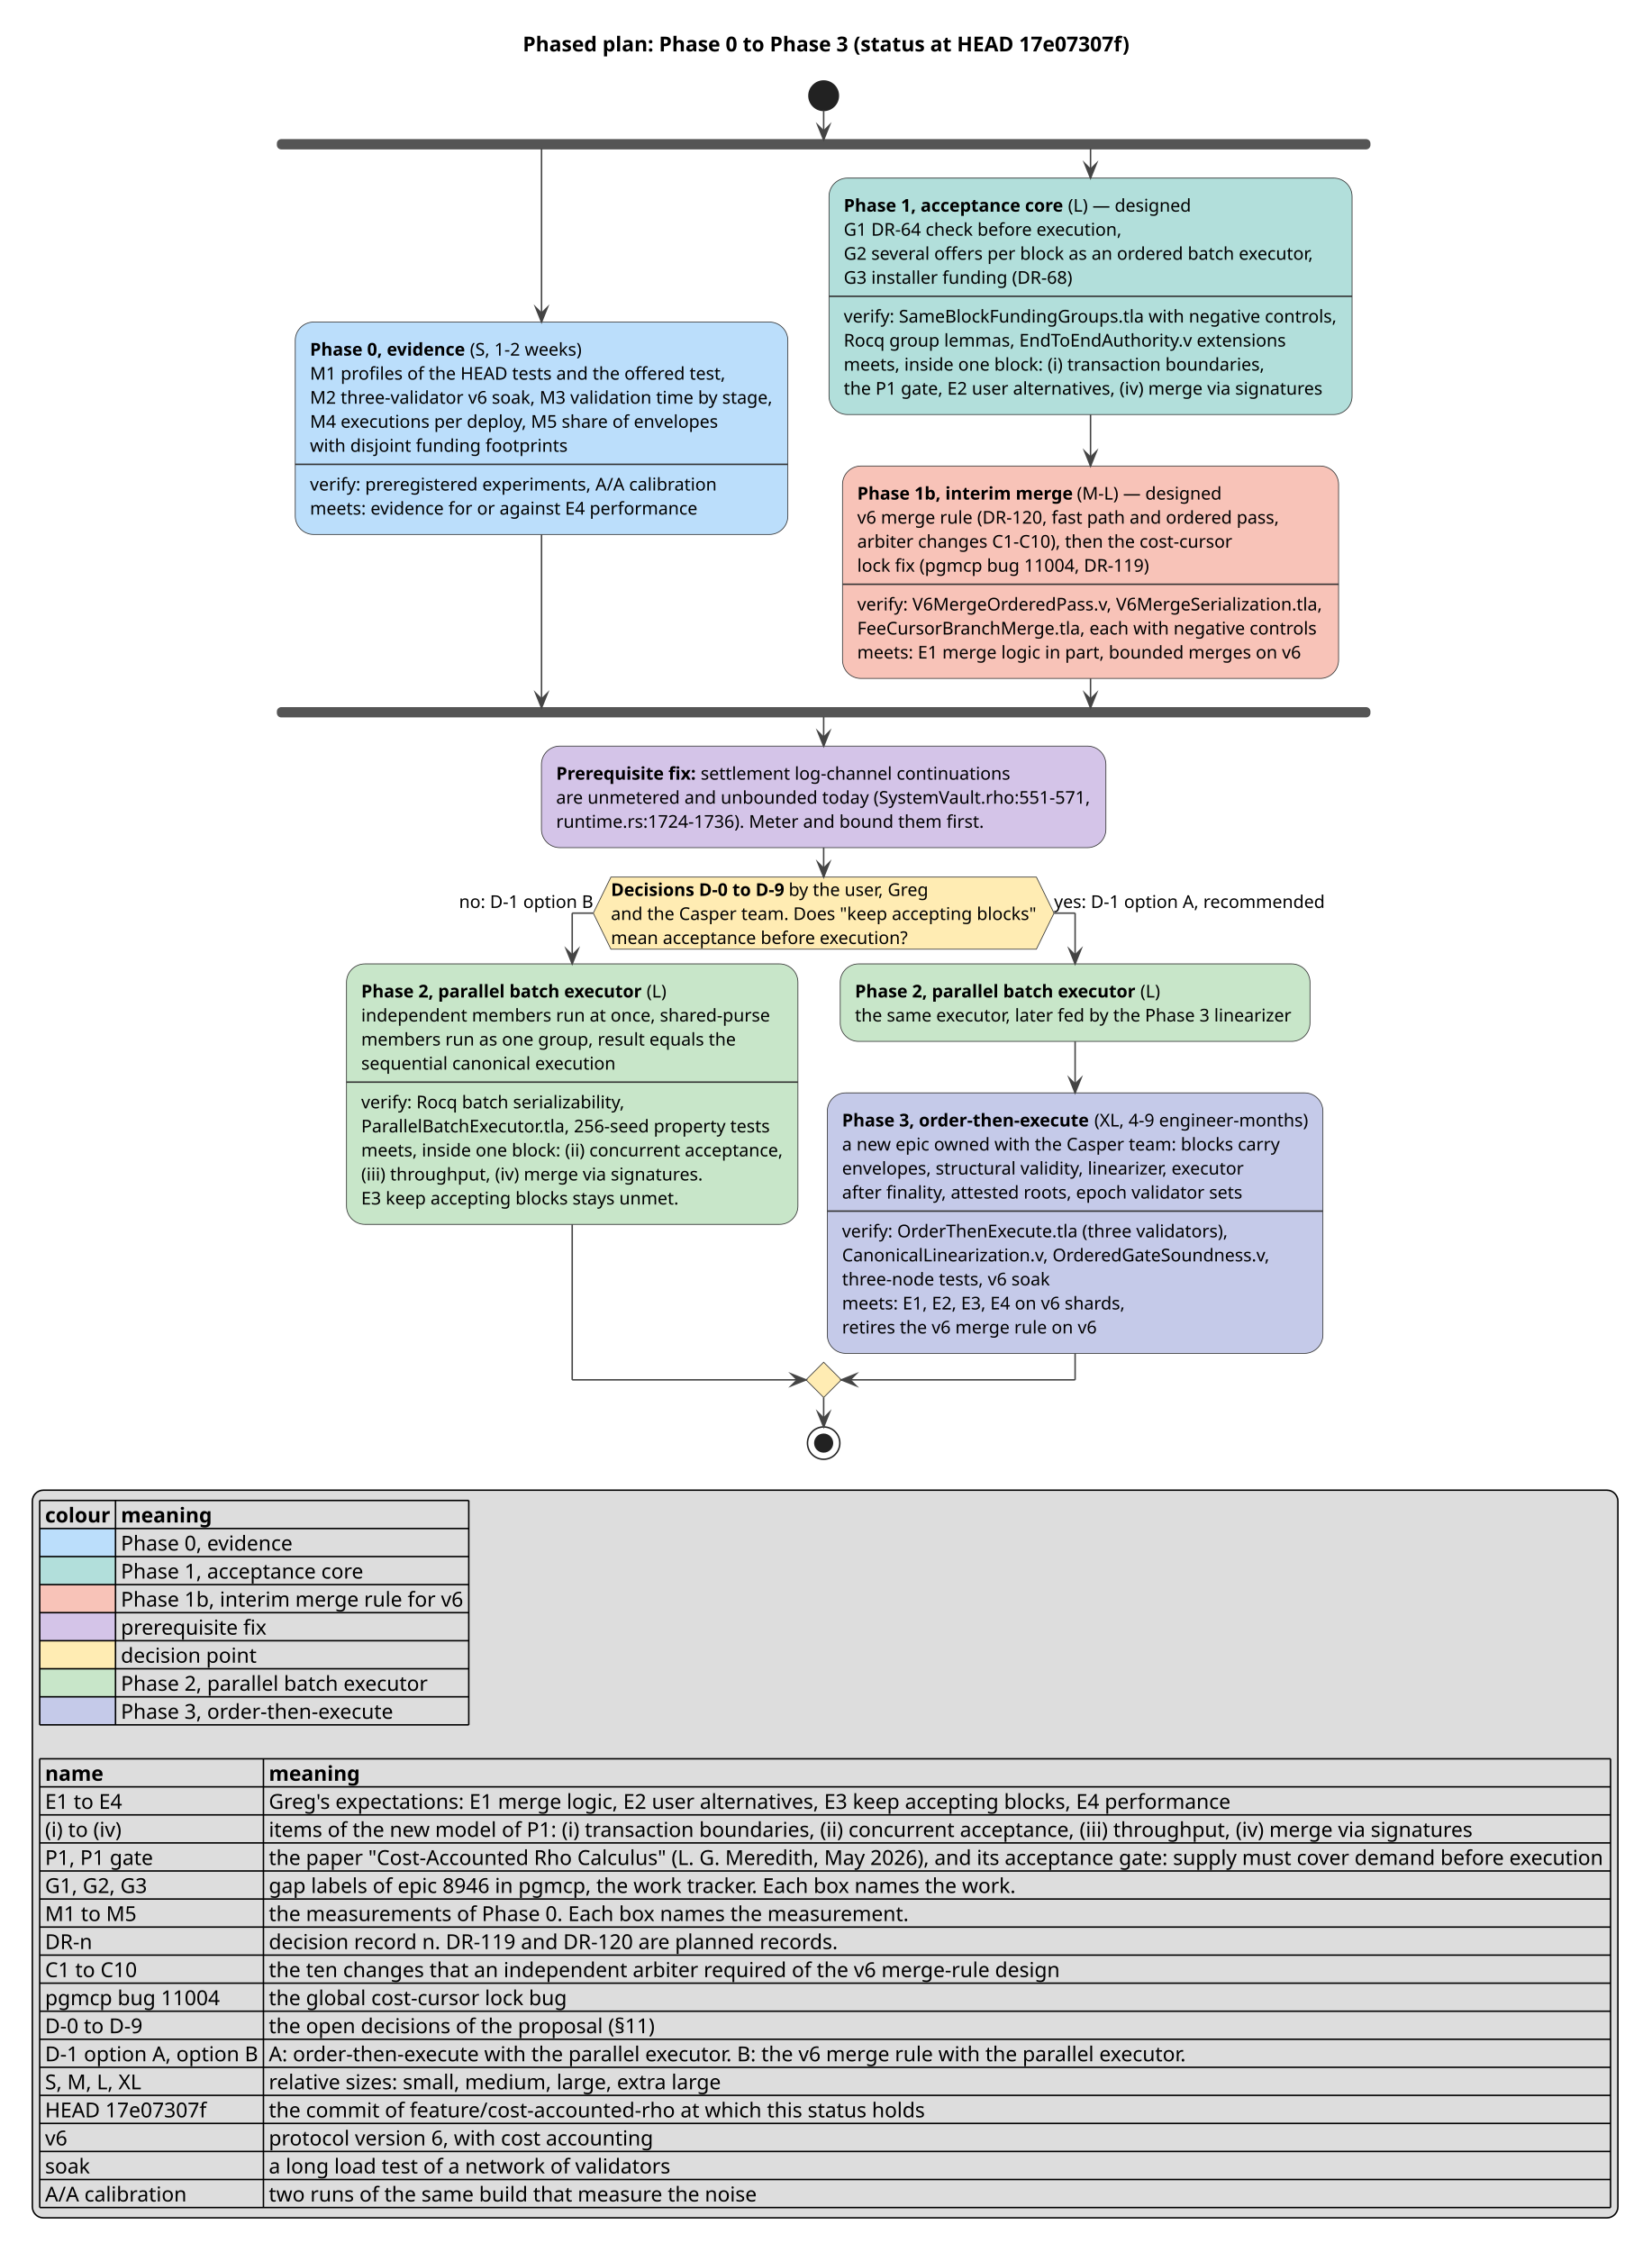
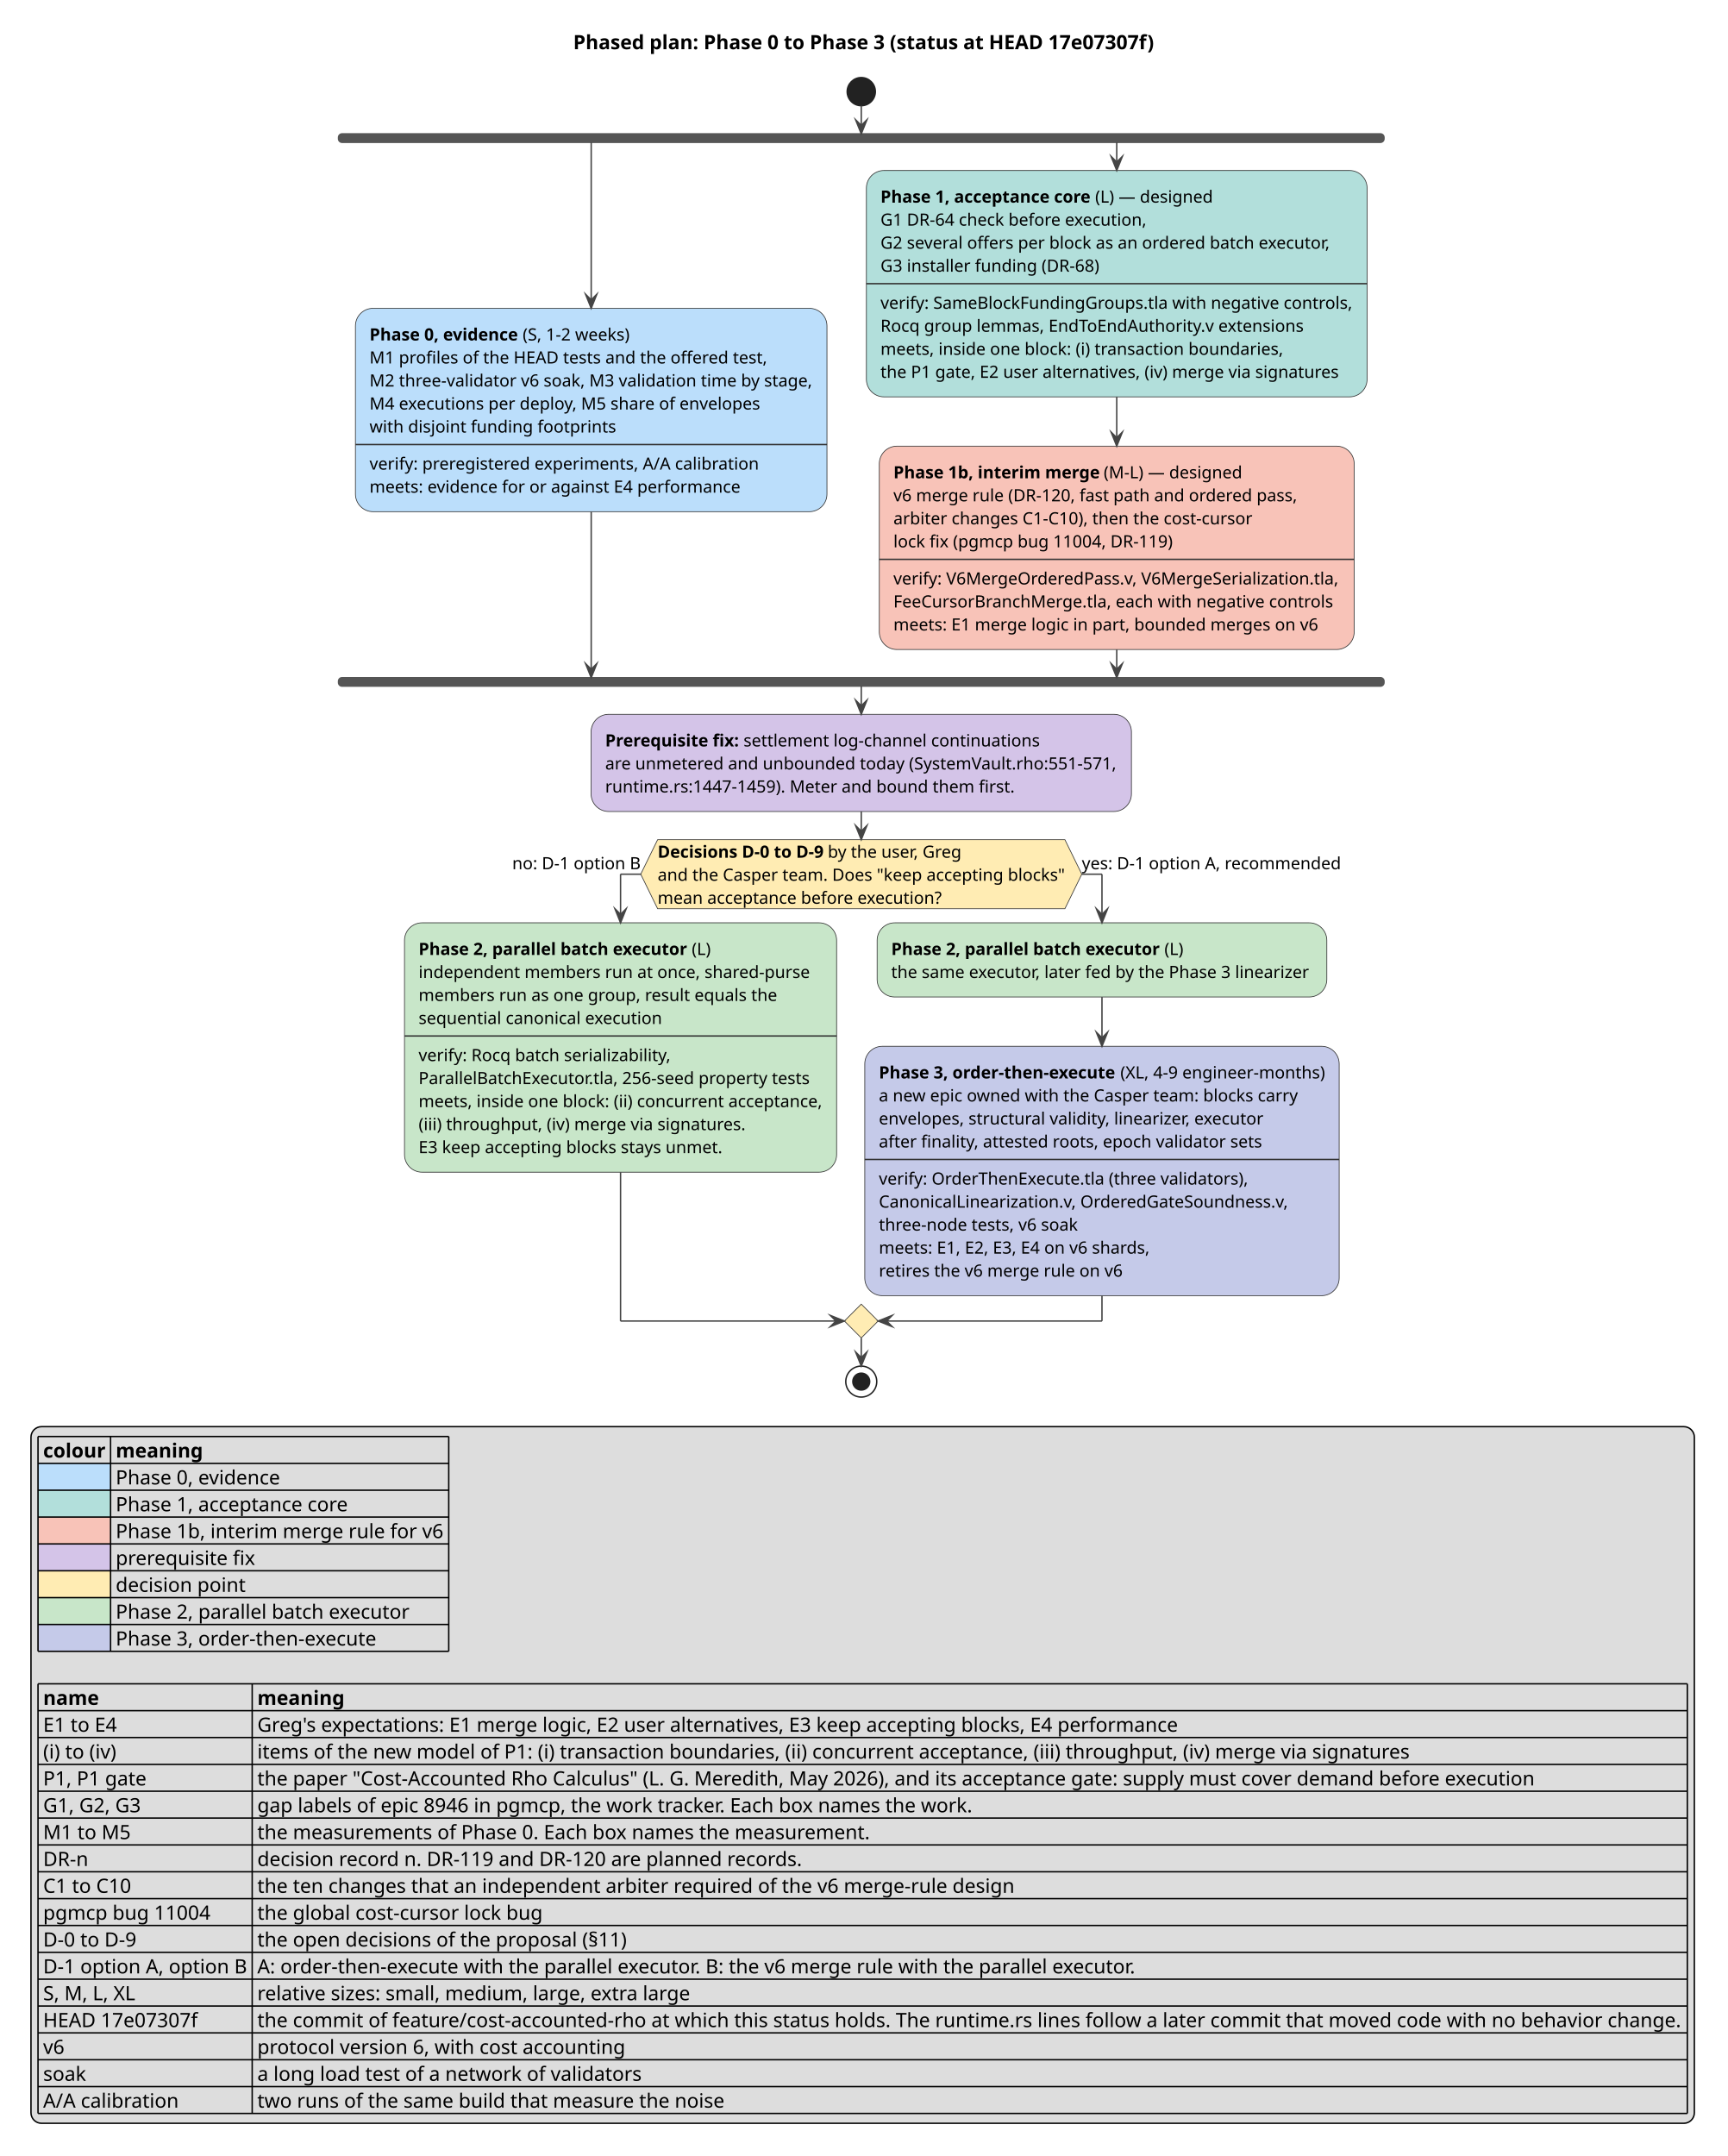
- <svg xmlns="http://www.w3.org/2000/svg" version="1.1" data-diagram-type="ACTIVITY" style="width:1123px;height:1531px;background:#FFFFFF;" width="1123px" height="1531px" viewBox="0 0 1123 1531" zoomAndPan="magnify" preserveAspectRatio="none" contentStyleType="text/css">
+ <svg xmlns="http://www.w3.org/2000/svg" version="1.1" data-diagram-type="ACTIVITY" style="width:1227px;height:1531px;background:#FFFFFF;" width="1227px" height="1531px" viewBox="0 0 1227 1531" zoomAndPan="magnify" preserveAspectRatio="none" contentStyleType="text/css">
  <defs />
  <g font-family="sans-serif" lengthAdjust="spacing">
    <g class="title" data-source-line="26">
-       <text x="355.383" y="34.966" fill="#000" font-size="14" textLength="411.192" font-weight="700" font-family="'sans-serif'">Phased plan: Phase 0 to Phase 3 (status at HEAD 17e07307f)</text>
+       <text x="407.085" y="34.966" fill="#000" font-size="14" textLength="411.192" font-weight="700" font-family="'sans-serif'">Phased plan: Phase 0 to Phase 3 (status at HEAD 17e07307f)</text>
    </g>
-     <ellipse cx="559.979" cy="65.068" rx="10" ry="10" fill="#222" style="stroke:#222;stroke-width:1;" />
-     <rect x="188.729" y="95.068" width="742.501" height="6" fill="#555" style="stroke:#555;stroke-width:1;" rx="2.5" ry="2.5" />
-     <rect x="200.729" y="218.944" width="334.894" height="144.409" fill="#BBDEFB" style="stroke:#333;stroke-width:0.5;" rx="12.5" ry="12.5" />
-     <text x="210.729" y="241.772" fill="#000" font-size="12" textLength="105.661" font-weight="700" font-family="'sans-serif'">Phase 0, evidence</text>
-     <text x="319.51" y="241.772" fill="#000" font-size="12" textLength="75.961" font-family="'sans-serif'">(S, 1-2 weeks)</text>
-     <text x="210.729" y="258.117" fill="#000" font-size="12" textLength="282.914" font-family="'sans-serif'">M1 profiles of the HEAD tests and the offered test,</text>
-     <text x="210.729" y="274.461" fill="#000" font-size="12" textLength="314.894" font-family="'sans-serif'">M2 three-validator v6 soak, M3 validation time by stage,</text>
-     <text x="210.729" y="290.805" fill="#000" font-size="12" textLength="278.882" font-family="'sans-serif'">M4 executions per deploy, M5 share of envelopes</text>
-     <text x="210.729" y="307.149" fill="#000" font-size="12" textLength="175.201" font-family="'sans-serif'">with disjoint funding footprints</text>
-     <line x1="200.729" y1="315.665" x2="535.623" y2="315.665" style="stroke:#333;stroke-width:1;" />
-     <text x="210.729" y="333.493" fill="#000" font-size="12" textLength="277.79" font-family="'sans-serif'">verify: preregistered experiments, A/A calibration</text>
-     <text x="210.729" y="349.837" fill="#000" font-size="12" textLength="263.702" font-family="'sans-serif'">meets: evidence for or against E4 performance</text>
-     <rect x="563.623" y="121.068" width="355.606" height="160.753" fill="#B2DFDB" style="stroke:#333;stroke-width:0.5;" rx="12.5" ry="12.5" />
-     <text x="573.623" y="143.896" fill="#000" font-size="12" textLength="149.365" font-weight="700" font-family="'sans-serif'">Phase 1, acceptance core</text>
-     <text x="726.108" y="143.896" fill="#000" font-size="12" textLength="83.665" font-family="'sans-serif'">(L) — designed</text>
-     <text x="573.623" y="160.24" fill="#000" font-size="12" textLength="189.649" font-family="'sans-serif'">G1 DR-64 check before execution,</text>
-     <text x="573.623" y="176.584" fill="#000" font-size="12" textLength="322.382" font-family="'sans-serif'">G2 several offers per block as an ordered batch executor,</text>
-     <text x="573.623" y="192.928" fill="#000" font-size="12" textLength="155.449" font-family="'sans-serif'">G3 installer funding (DR-68)</text>
-     <line x1="563.623" y1="201.444" x2="919.229" y2="201.444" style="stroke:#333;stroke-width:1;" />
-     <text x="573.623" y="219.272" fill="#000" font-size="12" textLength="335.606" font-family="'sans-serif'">verify: SameBlockFundingGroups.tla with negative controls,</text>
-     <text x="573.623" y="235.617" fill="#000" font-size="12" textLength="302.414" font-family="'sans-serif'">Rocq group lemmas, EndToEndAuthority.v extensions</text>
-     <text x="573.623" y="251.961" fill="#000" font-size="12" textLength="286.286" font-family="'sans-serif'">meets, inside one block: (i) transaction boundaries,</text>
-     <text x="573.623" y="268.305" fill="#000" font-size="12" textLength="325.862" font-family="'sans-serif'">the P1 gate, E2 user alternatives, (iv) merge via signatures</text>
-     <rect x="572.797" y="316.821" width="337.258" height="144.409" fill="#F8C3B8" style="stroke:#333;stroke-width:0.5;" rx="12.5" ry="12.5" />
-     <text x="582.797" y="339.649" fill="#000" font-size="12" textLength="146.245" font-weight="700" font-family="'sans-serif'">Phase 1b, interim merge</text>
-     <text x="732.162" y="339.649" fill="#000" font-size="12" textLength="98.413" font-family="'sans-serif'">(M-L) — designed</text>
-     <text x="582.797" y="355.993" fill="#000" font-size="12" textLength="287.366" font-family="'sans-serif'">v6 merge rule (DR-120, fast path and ordered pass,</text>
-     <text x="582.797" y="372.337" fill="#000" font-size="12" textLength="254.99" font-family="'sans-serif'">arbiter changes C1-C10), then the cost-cursor</text>
-     <text x="582.797" y="388.681" fill="#000" font-size="12" textLength="198.409" font-family="'sans-serif'">lock fix (pgmcp bug 11004, DR-119)</text>
-     <line x1="572.797" y1="397.197" x2="910.055" y2="397.197" style="stroke:#333;stroke-width:1;" />
-     <text x="582.797" y="415.025" fill="#000" font-size="12" textLength="317.258" font-family="'sans-serif'">verify: V6MergeOrderedPass.v, V6MergeSerialization.tla,</text>
-     <text x="582.797" y="431.369" fill="#000" font-size="12" textLength="312.962" font-family="'sans-serif'">FeeCursorBranchMerge.tla, each with negative controls</text>
-     <text x="582.797" y="447.714" fill="#000" font-size="12" textLength="301.958" font-family="'sans-serif'">meets: E1 merge logic in part, bounded merges on v6</text>
-     <rect x="188.729" y="481.23" width="742.501" height="6" fill="#555" style="stroke:#555;stroke-width:1;" rx="2.5" ry="2.5" />
-     <rect x="368.106" y="507.23" width="383.747" height="69.032" fill="#D4C4E8" style="stroke:#333;stroke-width:0.5;" rx="12.5" ry="12.5" />
-     <text x="378.106" y="530.058" fill="#000" font-size="12" textLength="95.125" font-weight="700" font-family="'sans-serif'">Prerequisite fix:</text>
-     <text x="476.351" y="530.058" fill="#000" font-size="12" textLength="210.505" font-family="'sans-serif'">settlement log-channel continuations</text>
-     <text x="378.106" y="546.402" fill="#000" font-size="12" textLength="363.747" font-family="'sans-serif'">are unmetered and unbounded today (SystemVault.rho:551-571,</text>
-     <text x="378.106" y="562.746" fill="#000" font-size="12" textLength="290.834" font-family="'sans-serif'">runtime.rs:1724-1736). Meter and bound them first.</text>
-     <polygon points="415.354,596.262,704.604,596.262,716.604,620.778,704.604,645.294,415.354,645.294,403.354,620.778,415.354,596.262" fill="#FFECB3" style="stroke:#333;stroke-width:0.5;stroke-linejoin:miter;stroke-miterlimit:10;" />
-     <text x="415.354" y="609.09" fill="#000" font-size="12" textLength="117.709" font-weight="700" font-family="'sans-serif'">Decisions D-0 to D-9</text>
-     <text x="536.183" y="609.09" fill="#000" font-size="12" textLength="97.321" font-family="'sans-serif'">by the user, Greg</text>
-     <text x="415.354" y="625.434" fill="#000" font-size="12" textLength="289.25" font-family="'sans-serif'">and the Casper team. Does "keep accepting blocks"</text>
-     <text x="415.354" y="641.778" fill="#000" font-size="12" textLength="202.537" font-family="'sans-serif'">mean acceptance before execution?</text>
-     <text x="312.07" y="617.262" fill="#000" font-size="12" textLength="91.285" font-family="'sans-serif'">no: D-1 option B</text>
-     <text x="716.604" y="617.262" fill="#000" font-size="12" textLength="184.345" font-family="'sans-serif'">yes: D-1 option A, recommended</text>
-     <rect x="235.575" y="655.294" width="306.898" height="177.097" fill="#C8E6C9" style="stroke:#333;stroke-width:0.5;" rx="12.5" ry="12.5" />
-     <text x="245.575" y="678.122" fill="#000" font-size="12" textLength="190.909" font-weight="700" font-family="'sans-serif'">Phase 2, parallel batch executor</text>
-     <text x="439.604" y="678.122" fill="#000" font-size="12" textLength="13.488" font-family="'sans-serif'">(L)</text>
-     <text x="245.575" y="694.467" fill="#000" font-size="12" textLength="278.186" font-family="'sans-serif'">independent members run at once, shared-purse</text>
-     <text x="245.575" y="710.811" fill="#000" font-size="12" textLength="255.194" font-family="'sans-serif'">members run as one group, result equals the</text>
-     <text x="245.575" y="727.155" fill="#000" font-size="12" textLength="173.425" font-family="'sans-serif'">sequential canonical execution</text>
-     <line x1="235.575" y1="735.671" x2="542.473" y2="735.671" style="stroke:#333;stroke-width:1;" />
-     <text x="245.575" y="753.499" fill="#000" font-size="12" textLength="179.425" font-family="'sans-serif'">verify: Rocq batch serializability,</text>
-     <text x="245.575" y="769.843" fill="#000" font-size="12" textLength="280.442" font-family="'sans-serif'">ParallelBatchExecutor.tla, 256-seed property tests</text>
-     <text x="245.575" y="786.187" fill="#000" font-size="12" textLength="286.898" font-family="'sans-serif'">meets, inside one block: (ii) concurrent acceptance,</text>
-     <text x="245.575" y="802.531" fill="#000" font-size="12" textLength="232.826" font-family="'sans-serif'">(iii) throughput, (iv) merge via signatures.</text>
-     <text x="245.575" y="818.875" fill="#000" font-size="12" textLength="215.786" font-family="'sans-serif'">E3 keep accepting blocks stays unmet.</text>
-     <rect x="571.245" y="655.294" width="319.378" height="52.688" fill="#C8E6C9" style="stroke:#333;stroke-width:0.5;" rx="12.5" ry="12.5" />
-     <text x="581.245" y="678.122" fill="#000" font-size="12" textLength="190.909" font-weight="700" font-family="'sans-serif'">Phase 2, parallel batch executor</text>
-     <text x="775.275" y="678.122" fill="#000" font-size="12" textLength="13.488" font-family="'sans-serif'">(L)</text>
-     <text x="581.245" y="694.467" fill="#000" font-size="12" textLength="299.378" font-family="'sans-serif'">the same executor, later fed by the Phase 3 linearizer</text>
-     <rect x="562.473" y="742.983" width="336.922" height="177.097" fill="#C5CAE9" style="stroke:#333;stroke-width:0.5;" rx="12.5" ry="12.5" />
-     <text x="572.473" y="765.811" fill="#000" font-size="12" textLength="168.409" font-weight="700" font-family="'sans-serif'">Phase 3, order-then-execute</text>
-     <text x="744.002" y="765.811" fill="#000" font-size="12" textLength="145.393" font-family="'sans-serif'">(XL, 4-9 engineer-months)</text>
-     <text x="572.473" y="782.155" fill="#000" font-size="12" textLength="298.094" font-family="'sans-serif'">a new epic owned with the Casper team: blocks carry</text>
-     <text x="572.473" y="798.499" fill="#000" font-size="12" textLength="276.254" font-family="'sans-serif'">envelopes, structural validity, linearizer, executor</text>
-     <text x="572.473" y="814.843" fill="#000" font-size="12" textLength="272.894" font-family="'sans-serif'">after finality, attested roots, epoch validator sets</text>
-     <line x1="562.473" y1="823.359" x2="899.395" y2="823.359" style="stroke:#333;stroke-width:1;" />
-     <text x="572.473" y="841.187" fill="#000" font-size="12" textLength="262.97" font-family="'sans-serif'">verify: OrderThenExecute.tla (three validators),</text>
-     <text x="572.473" y="857.531" fill="#000" font-size="12" textLength="291.986" font-family="'sans-serif'">CanonicalLinearization.v, OrderedGateSoundness.v,</text>
-     <text x="572.473" y="873.875" fill="#000" font-size="12" textLength="141.541" font-family="'sans-serif'">three-node tests, v6 soak</text>
-     <text x="572.473" y="890.219" fill="#000" font-size="12" textLength="192.517" font-family="'sans-serif'">meets: E1, E2, E3, E4 on v6 shards,</text>
-     <text x="572.473" y="906.564" fill="#000" font-size="12" textLength="173.785" font-family="'sans-serif'">retires the v6 merge rule on v6</text>
-     <polygon points="559.979,926.08,571.979,938.08,559.979,950.08,547.979,938.08,559.979,926.08" fill="#FFECB3" style="stroke:#333;stroke-width:0.5;stroke-linejoin:miter;stroke-miterlimit:10;" />
-     <ellipse cx="559.979" cy="981.08" rx="11" ry="11" fill="none" style="stroke:#222;stroke-width:1;" />
-     <ellipse cx="559.979" cy="981.08" rx="6" ry="6" fill="#222" style="stroke:#222;stroke-width:1;" />
-     <line x1="741.426" y1="281.821" x2="741.426" y2="316.821" style="stroke:#444;stroke-width:1;" />
-     <polygon points="737.426,306.821,741.426,316.821,745.426,306.821,741.426,310.821" fill="#444" style="stroke:#444;stroke-width:1;stroke-linejoin:miter;stroke-miterlimit:10;" />
-     <line x1="368.176" y1="101.068" x2="368.176" y2="218.944" style="stroke:#444;stroke-width:1;" />
-     <polygon points="364.176,208.944,368.176,218.944,372.176,208.944,368.176,212.944" fill="#444" style="stroke:#444;stroke-width:1;stroke-linejoin:miter;stroke-miterlimit:10;" />
-     <line x1="741.426" y1="101.068" x2="741.426" y2="121.068" style="stroke:#444;stroke-width:1;" />
-     <polygon points="737.426,111.068,741.426,121.068,745.426,111.068,741.426,115.068" fill="#444" style="stroke:#444;stroke-width:1;stroke-linejoin:miter;stroke-miterlimit:10;" />
-     <line x1="368.176" y1="363.353" x2="368.176" y2="481.23" style="stroke:#444;stroke-width:1;" />
-     <polygon points="364.176,471.23,368.176,481.23,372.176,471.23,368.176,475.23" fill="#444" style="stroke:#444;stroke-width:1;stroke-linejoin:miter;stroke-miterlimit:10;" />
-     <line x1="741.426" y1="461.23" x2="741.426" y2="481.23" style="stroke:#444;stroke-width:1;" />
-     <polygon points="737.426,471.23,741.426,481.23,745.426,471.23,741.426,475.23" fill="#444" style="stroke:#444;stroke-width:1;stroke-linejoin:miter;stroke-miterlimit:10;" />
-     <line x1="559.979" y1="75.068" x2="559.979" y2="95.068" style="stroke:#444;stroke-width:1;" />
-     <polygon points="555.979,85.068,559.979,95.068,563.979,85.068,559.979,89.068" fill="#444" style="stroke:#444;stroke-width:1;stroke-linejoin:miter;stroke-miterlimit:10;" />
-     <line x1="559.979" y1="487.23" x2="559.979" y2="507.23" style="stroke:#444;stroke-width:1;" />
-     <polygon points="555.979,497.23,559.979,507.23,563.979,497.23,559.979,501.23" fill="#444" style="stroke:#444;stroke-width:1;stroke-linejoin:miter;stroke-miterlimit:10;" />
-     <line x1="730.934" y1="707.983" x2="730.934" y2="742.983" style="stroke:#444;stroke-width:1;" />
-     <polygon points="726.934,732.983,730.934,742.983,734.934,732.983,730.934,736.983" fill="#444" style="stroke:#444;stroke-width:1;stroke-linejoin:miter;stroke-miterlimit:10;" />
-     <line x1="403.354" y1="620.778" x2="389.024" y2="620.778" style="stroke:#444;stroke-width:1;" />
-     <line x1="389.024" y1="620.778" x2="389.024" y2="655.294" style="stroke:#444;stroke-width:1;" />
-     <polygon points="385.024,645.294,389.024,655.294,393.024,645.294,389.024,649.294" fill="#444" style="stroke:#444;stroke-width:1;stroke-linejoin:miter;stroke-miterlimit:10;" />
-     <line x1="716.604" y1="620.778" x2="730.934" y2="620.778" style="stroke:#444;stroke-width:1;" />
-     <line x1="730.934" y1="620.778" x2="730.934" y2="655.294" style="stroke:#444;stroke-width:1;" />
-     <polygon points="726.934,645.294,730.934,655.294,734.934,645.294,730.934,649.294" fill="#444" style="stroke:#444;stroke-width:1;stroke-linejoin:miter;stroke-miterlimit:10;" />
-     <line x1="389.024" y1="832.391" x2="389.024" y2="938.08" style="stroke:#444;stroke-width:1;" />
-     <line x1="389.024" y1="938.08" x2="547.979" y2="938.08" style="stroke:#444;stroke-width:1;" />
-     <polygon points="537.979,934.08,547.979,938.08,537.979,942.08,541.979,938.08" fill="#444" style="stroke:#444;stroke-width:1;stroke-linejoin:miter;stroke-miterlimit:10;" />
-     <line x1="730.934" y1="920.08" x2="730.934" y2="938.08" style="stroke:#444;stroke-width:1;" />
-     <line x1="730.934" y1="938.08" x2="571.979" y2="938.08" style="stroke:#444;stroke-width:1;" />
-     <polygon points="581.979,934.08,571.979,938.08,581.979,942.08,577.979,938.08" fill="#444" style="stroke:#444;stroke-width:1;stroke-linejoin:miter;stroke-miterlimit:10;" />
-     <line x1="559.979" y1="576.262" x2="559.979" y2="596.262" style="stroke:#444;stroke-width:1;" />
-     <polygon points="555.979,586.262,559.979,596.262,563.979,586.262,559.979,590.262" fill="#444" style="stroke:#444;stroke-width:1;stroke-linejoin:miter;stroke-miterlimit:10;" />
-     <line x1="559.979" y1="950.08" x2="559.979" y2="970.08" style="stroke:#444;stroke-width:1;" />
-     <polygon points="555.979,960.08,559.979,970.08,563.979,960.08,559.979,964.08" fill="#444" style="stroke:#444;stroke-width:1;stroke-linejoin:miter;stroke-miterlimit:10;" />
+     <ellipse cx="611.681" cy="65.068" rx="10" ry="10" fill="#222" style="stroke:#222;stroke-width:1;" />
+     <rect x="240.431" y="95.068" width="742.501" height="6" fill="#555" style="stroke:#555;stroke-width:1;" rx="2.5" ry="2.5" />
+     <rect x="252.431" y="218.944" width="334.894" height="144.409" fill="#BBDEFB" style="stroke:#333;stroke-width:0.5;" rx="12.5" ry="12.5" />
+     <text x="262.431" y="241.772" fill="#000" font-size="12" textLength="105.661" font-weight="700" font-family="'sans-serif'">Phase 0, evidence</text>
+     <text x="371.212" y="241.772" fill="#000" font-size="12" textLength="75.961" font-family="'sans-serif'">(S, 1-2 weeks)</text>
+     <text x="262.431" y="258.117" fill="#000" font-size="12" textLength="282.914" font-family="'sans-serif'">M1 profiles of the HEAD tests and the offered test,</text>
+     <text x="262.431" y="274.461" fill="#000" font-size="12" textLength="314.894" font-family="'sans-serif'">M2 three-validator v6 soak, M3 validation time by stage,</text>
+     <text x="262.431" y="290.805" fill="#000" font-size="12" textLength="278.882" font-family="'sans-serif'">M4 executions per deploy, M5 share of envelopes</text>
+     <text x="262.431" y="307.149" fill="#000" font-size="12" textLength="175.201" font-family="'sans-serif'">with disjoint funding footprints</text>
+     <line x1="252.431" y1="315.665" x2="587.325" y2="315.665" style="stroke:#333;stroke-width:1;" />
+     <text x="262.431" y="333.493" fill="#000" font-size="12" textLength="277.79" font-family="'sans-serif'">verify: preregistered experiments, A/A calibration</text>
+     <text x="262.431" y="349.837" fill="#000" font-size="12" textLength="263.702" font-family="'sans-serif'">meets: evidence for or against E4 performance</text>
+     <rect x="615.325" y="121.068" width="355.606" height="160.753" fill="#B2DFDB" style="stroke:#333;stroke-width:0.5;" rx="12.5" ry="12.5" />
+     <text x="625.325" y="143.896" fill="#000" font-size="12" textLength="149.365" font-weight="700" font-family="'sans-serif'">Phase 1, acceptance core</text>
+     <text x="777.81" y="143.896" fill="#000" font-size="12" textLength="83.665" font-family="'sans-serif'">(L) — designed</text>
+     <text x="625.325" y="160.24" fill="#000" font-size="12" textLength="189.649" font-family="'sans-serif'">G1 DR-64 check before execution,</text>
+     <text x="625.325" y="176.584" fill="#000" font-size="12" textLength="322.382" font-family="'sans-serif'">G2 several offers per block as an ordered batch executor,</text>
+     <text x="625.325" y="192.928" fill="#000" font-size="12" textLength="155.449" font-family="'sans-serif'">G3 installer funding (DR-68)</text>
+     <line x1="615.325" y1="201.444" x2="970.931" y2="201.444" style="stroke:#333;stroke-width:1;" />
+     <text x="625.325" y="219.272" fill="#000" font-size="12" textLength="335.606" font-family="'sans-serif'">verify: SameBlockFundingGroups.tla with negative controls,</text>
+     <text x="625.325" y="235.617" fill="#000" font-size="12" textLength="302.414" font-family="'sans-serif'">Rocq group lemmas, EndToEndAuthority.v extensions</text>
+     <text x="625.325" y="251.961" fill="#000" font-size="12" textLength="286.286" font-family="'sans-serif'">meets, inside one block: (i) transaction boundaries,</text>
+     <text x="625.325" y="268.305" fill="#000" font-size="12" textLength="325.862" font-family="'sans-serif'">the P1 gate, E2 user alternatives, (iv) merge via signatures</text>
+     <rect x="624.499" y="316.821" width="337.258" height="144.409" fill="#F8C3B8" style="stroke:#333;stroke-width:0.5;" rx="12.5" ry="12.5" />
+     <text x="634.499" y="339.649" fill="#000" font-size="12" textLength="146.245" font-weight="700" font-family="'sans-serif'">Phase 1b, interim merge</text>
+     <text x="783.864" y="339.649" fill="#000" font-size="12" textLength="98.413" font-family="'sans-serif'">(M-L) — designed</text>
+     <text x="634.499" y="355.993" fill="#000" font-size="12" textLength="287.366" font-family="'sans-serif'">v6 merge rule (DR-120, fast path and ordered pass,</text>
+     <text x="634.499" y="372.337" fill="#000" font-size="12" textLength="254.99" font-family="'sans-serif'">arbiter changes C1-C10), then the cost-cursor</text>
+     <text x="634.499" y="388.681" fill="#000" font-size="12" textLength="198.409" font-family="'sans-serif'">lock fix (pgmcp bug 11004, DR-119)</text>
+     <line x1="624.499" y1="397.197" x2="961.757" y2="397.197" style="stroke:#333;stroke-width:1;" />
+     <text x="634.499" y="415.025" fill="#000" font-size="12" textLength="317.258" font-family="'sans-serif'">verify: V6MergeOrderedPass.v, V6MergeSerialization.tla,</text>
+     <text x="634.499" y="431.369" fill="#000" font-size="12" textLength="312.962" font-family="'sans-serif'">FeeCursorBranchMerge.tla, each with negative controls</text>
+     <text x="634.499" y="447.714" fill="#000" font-size="12" textLength="301.958" font-family="'sans-serif'">meets: E1 merge logic in part, bounded merges on v6</text>
+     <rect x="240.431" y="481.23" width="742.501" height="6" fill="#555" style="stroke:#555;stroke-width:1;" rx="2.5" ry="2.5" />
+     <rect x="419.808" y="507.23" width="383.747" height="69.032" fill="#D4C4E8" style="stroke:#333;stroke-width:0.5;" rx="12.5" ry="12.5" />
+     <text x="429.808" y="530.058" fill="#000" font-size="12" textLength="95.125" font-weight="700" font-family="'sans-serif'">Prerequisite fix:</text>
+     <text x="528.053" y="530.058" fill="#000" font-size="12" textLength="210.505" font-family="'sans-serif'">settlement log-channel continuations</text>
+     <text x="429.808" y="546.402" fill="#000" font-size="12" textLength="363.747" font-family="'sans-serif'">are unmetered and unbounded today (SystemVault.rho:551-571,</text>
+     <text x="429.808" y="562.746" fill="#000" font-size="12" textLength="290.834" font-family="'sans-serif'">runtime.rs:1447-1459). Meter and bound them first.</text>
+     <polygon points="467.056,596.262,756.306,596.262,768.306,620.778,756.306,645.294,467.056,645.294,455.056,620.778,467.056,596.262" fill="#FFECB3" style="stroke:#333;stroke-width:0.5;stroke-linejoin:miter;stroke-miterlimit:10;" />
+     <text x="467.056" y="609.09" fill="#000" font-size="12" textLength="117.709" font-weight="700" font-family="'sans-serif'">Decisions D-0 to D-9</text>
+     <text x="587.885" y="609.09" fill="#000" font-size="12" textLength="97.321" font-family="'sans-serif'">by the user, Greg</text>
+     <text x="467.056" y="625.434" fill="#000" font-size="12" textLength="289.25" font-family="'sans-serif'">and the Casper team. Does "keep accepting blocks"</text>
+     <text x="467.056" y="641.778" fill="#000" font-size="12" textLength="202.537" font-family="'sans-serif'">mean acceptance before execution?</text>
+     <text x="363.771" y="617.262" fill="#000" font-size="12" textLength="91.285" font-family="'sans-serif'">no: D-1 option B</text>
+     <text x="768.306" y="617.262" fill="#000" font-size="12" textLength="184.345" font-family="'sans-serif'">yes: D-1 option A, recommended</text>
+     <rect x="287.277" y="655.294" width="306.898" height="177.097" fill="#C8E6C9" style="stroke:#333;stroke-width:0.5;" rx="12.5" ry="12.5" />
+     <text x="297.277" y="678.122" fill="#000" font-size="12" textLength="190.909" font-weight="700" font-family="'sans-serif'">Phase 2, parallel batch executor</text>
+     <text x="491.306" y="678.122" fill="#000" font-size="12" textLength="13.488" font-family="'sans-serif'">(L)</text>
+     <text x="297.277" y="694.467" fill="#000" font-size="12" textLength="278.186" font-family="'sans-serif'">independent members run at once, shared-purse</text>
+     <text x="297.277" y="710.811" fill="#000" font-size="12" textLength="255.194" font-family="'sans-serif'">members run as one group, result equals the</text>
+     <text x="297.277" y="727.155" fill="#000" font-size="12" textLength="173.425" font-family="'sans-serif'">sequential canonical execution</text>
+     <line x1="287.277" y1="735.671" x2="594.175" y2="735.671" style="stroke:#333;stroke-width:1;" />
+     <text x="297.277" y="753.499" fill="#000" font-size="12" textLength="179.425" font-family="'sans-serif'">verify: Rocq batch serializability,</text>
+     <text x="297.277" y="769.843" fill="#000" font-size="12" textLength="280.442" font-family="'sans-serif'">ParallelBatchExecutor.tla, 256-seed property tests</text>
+     <text x="297.277" y="786.187" fill="#000" font-size="12" textLength="286.898" font-family="'sans-serif'">meets, inside one block: (ii) concurrent acceptance,</text>
+     <text x="297.277" y="802.531" fill="#000" font-size="12" textLength="232.826" font-family="'sans-serif'">(iii) throughput, (iv) merge via signatures.</text>
+     <text x="297.277" y="818.875" fill="#000" font-size="12" textLength="215.786" font-family="'sans-serif'">E3 keep accepting blocks stays unmet.</text>
+     <rect x="622.947" y="655.294" width="319.378" height="52.688" fill="#C8E6C9" style="stroke:#333;stroke-width:0.5;" rx="12.5" ry="12.5" />
+     <text x="632.947" y="678.122" fill="#000" font-size="12" textLength="190.909" font-weight="700" font-family="'sans-serif'">Phase 2, parallel batch executor</text>
+     <text x="826.976" y="678.122" fill="#000" font-size="12" textLength="13.488" font-family="'sans-serif'">(L)</text>
+     <text x="632.947" y="694.467" fill="#000" font-size="12" textLength="299.378" font-family="'sans-serif'">the same executor, later fed by the Phase 3 linearizer</text>
+     <rect x="614.175" y="742.983" width="336.922" height="177.097" fill="#C5CAE9" style="stroke:#333;stroke-width:0.5;" rx="12.5" ry="12.5" />
+     <text x="624.175" y="765.811" fill="#000" font-size="12" textLength="168.409" font-weight="700" font-family="'sans-serif'">Phase 3, order-then-execute</text>
+     <text x="795.704" y="765.811" fill="#000" font-size="12" textLength="145.393" font-family="'sans-serif'">(XL, 4-9 engineer-months)</text>
+     <text x="624.175" y="782.155" fill="#000" font-size="12" textLength="298.094" font-family="'sans-serif'">a new epic owned with the Casper team: blocks carry</text>
+     <text x="624.175" y="798.499" fill="#000" font-size="12" textLength="276.254" font-family="'sans-serif'">envelopes, structural validity, linearizer, executor</text>
+     <text x="624.175" y="814.843" fill="#000" font-size="12" textLength="272.894" font-family="'sans-serif'">after finality, attested roots, epoch validator sets</text>
+     <line x1="614.175" y1="823.359" x2="951.097" y2="823.359" style="stroke:#333;stroke-width:1;" />
+     <text x="624.175" y="841.187" fill="#000" font-size="12" textLength="262.97" font-family="'sans-serif'">verify: OrderThenExecute.tla (three validators),</text>
+     <text x="624.175" y="857.531" fill="#000" font-size="12" textLength="291.986" font-family="'sans-serif'">CanonicalLinearization.v, OrderedGateSoundness.v,</text>
+     <text x="624.175" y="873.875" fill="#000" font-size="12" textLength="141.541" font-family="'sans-serif'">three-node tests, v6 soak</text>
+     <text x="624.175" y="890.219" fill="#000" font-size="12" textLength="192.517" font-family="'sans-serif'">meets: E1, E2, E3, E4 on v6 shards,</text>
+     <text x="624.175" y="906.564" fill="#000" font-size="12" textLength="173.785" font-family="'sans-serif'">retires the v6 merge rule on v6</text>
+     <polygon points="611.681,926.08,623.681,938.08,611.681,950.08,599.681,938.08,611.681,926.08" fill="#FFECB3" style="stroke:#333;stroke-width:0.5;stroke-linejoin:miter;stroke-miterlimit:10;" />
+     <ellipse cx="611.681" cy="981.08" rx="11" ry="11" fill="none" style="stroke:#222;stroke-width:1;" />
+     <ellipse cx="611.681" cy="981.08" rx="6" ry="6" fill="#222" style="stroke:#222;stroke-width:1;" />
+     <line x1="793.128" y1="281.821" x2="793.128" y2="316.821" style="stroke:#444;stroke-width:1;" />
+     <polygon points="789.128,306.821,793.128,316.821,797.128,306.821,793.128,310.821" fill="#444" style="stroke:#444;stroke-width:1;stroke-linejoin:miter;stroke-miterlimit:10;" />
+     <line x1="419.878" y1="101.068" x2="419.878" y2="218.944" style="stroke:#444;stroke-width:1;" />
+     <polygon points="415.878,208.944,419.878,218.944,423.878,208.944,419.878,212.944" fill="#444" style="stroke:#444;stroke-width:1;stroke-linejoin:miter;stroke-miterlimit:10;" />
+     <line x1="793.128" y1="101.068" x2="793.128" y2="121.068" style="stroke:#444;stroke-width:1;" />
+     <polygon points="789.128,111.068,793.128,121.068,797.128,111.068,793.128,115.068" fill="#444" style="stroke:#444;stroke-width:1;stroke-linejoin:miter;stroke-miterlimit:10;" />
+     <line x1="419.878" y1="363.353" x2="419.878" y2="481.23" style="stroke:#444;stroke-width:1;" />
+     <polygon points="415.878,471.23,419.878,481.23,423.878,471.23,419.878,475.23" fill="#444" style="stroke:#444;stroke-width:1;stroke-linejoin:miter;stroke-miterlimit:10;" />
+     <line x1="793.128" y1="461.23" x2="793.128" y2="481.23" style="stroke:#444;stroke-width:1;" />
+     <polygon points="789.128,471.23,793.128,481.23,797.128,471.23,793.128,475.23" fill="#444" style="stroke:#444;stroke-width:1;stroke-linejoin:miter;stroke-miterlimit:10;" />
+     <line x1="611.681" y1="75.068" x2="611.681" y2="95.068" style="stroke:#444;stroke-width:1;" />
+     <polygon points="607.681,85.068,611.681,95.068,615.681,85.068,611.681,89.068" fill="#444" style="stroke:#444;stroke-width:1;stroke-linejoin:miter;stroke-miterlimit:10;" />
+     <line x1="611.681" y1="487.23" x2="611.681" y2="507.23" style="stroke:#444;stroke-width:1;" />
+     <polygon points="607.681,497.23,611.681,507.23,615.681,497.23,611.681,501.23" fill="#444" style="stroke:#444;stroke-width:1;stroke-linejoin:miter;stroke-miterlimit:10;" />
+     <line x1="782.636" y1="707.983" x2="782.636" y2="742.983" style="stroke:#444;stroke-width:1;" />
+     <polygon points="778.636,732.983,782.636,742.983,786.636,732.983,782.636,736.983" fill="#444" style="stroke:#444;stroke-width:1;stroke-linejoin:miter;stroke-miterlimit:10;" />
+     <line x1="455.056" y1="620.778" x2="440.726" y2="620.778" style="stroke:#444;stroke-width:1;" />
+     <line x1="440.726" y1="620.778" x2="440.726" y2="655.294" style="stroke:#444;stroke-width:1;" />
+     <polygon points="436.726,645.294,440.726,655.294,444.726,645.294,440.726,649.294" fill="#444" style="stroke:#444;stroke-width:1;stroke-linejoin:miter;stroke-miterlimit:10;" />
+     <line x1="768.306" y1="620.778" x2="782.636" y2="620.778" style="stroke:#444;stroke-width:1;" />
+     <line x1="782.636" y1="620.778" x2="782.636" y2="655.294" style="stroke:#444;stroke-width:1;" />
+     <polygon points="778.636,645.294,782.636,655.294,786.636,645.294,782.636,649.294" fill="#444" style="stroke:#444;stroke-width:1;stroke-linejoin:miter;stroke-miterlimit:10;" />
+     <line x1="440.726" y1="832.391" x2="440.726" y2="938.08" style="stroke:#444;stroke-width:1;" />
+     <line x1="440.726" y1="938.08" x2="599.681" y2="938.08" style="stroke:#444;stroke-width:1;" />
+     <polygon points="589.681,934.08,599.681,938.08,589.681,942.08,593.681,938.08" fill="#444" style="stroke:#444;stroke-width:1;stroke-linejoin:miter;stroke-miterlimit:10;" />
+     <line x1="782.636" y1="920.08" x2="782.636" y2="938.08" style="stroke:#444;stroke-width:1;" />
+     <line x1="782.636" y1="938.08" x2="623.681" y2="938.08" style="stroke:#444;stroke-width:1;" />
+     <polygon points="633.681,934.08,623.681,938.08,633.681,942.08,629.681,938.08" fill="#444" style="stroke:#444;stroke-width:1;stroke-linejoin:miter;stroke-miterlimit:10;" />
+     <line x1="611.681" y1="576.262" x2="611.681" y2="596.262" style="stroke:#444;stroke-width:1;" />
+     <polygon points="607.681,586.262,611.681,596.262,615.681,586.262,611.681,590.262" fill="#444" style="stroke:#444;stroke-width:1;stroke-linejoin:miter;stroke-miterlimit:10;" />
+     <line x1="611.681" y1="950.08" x2="611.681" y2="970.08" style="stroke:#444;stroke-width:1;" />
+     <polygon points="607.681,960.08,611.681,970.08,615.681,960.08,611.681,964.08" fill="#444" style="stroke:#444;stroke-width:1;stroke-linejoin:miter;stroke-miterlimit:10;" />
    <g class="legend" data-source-line="89">
-       <rect x="22" y="1013.08" width="1077.958" height="494.698" fill="#DDD" style="stroke:#000;stroke-width:1;" rx="7.5" ry="7.5" />
+       <rect x="22" y="1013.08" width="1181.362" height="494.698" fill="#DDD" style="stroke:#000;stroke-width:1;" rx="7.5" ry="7.5" />
      <text x="30.64" y="1035.046" fill="#000" font-size="14" textLength="44.254" font-weight="700" font-family="'sans-serif'">colour</text>
      <text x="82.174" y="1035.046" fill="#000" font-size="14" textLength="61.628" font-weight="700" font-family="'sans-serif'">meaning</text>
      <rect x="27" y="1039.147" width="51.534" height="19.068" fill="#BBDEFB" style="stroke:none;" />
      <text x="27" y="1054.113" fill="#000" font-size="14" font-family="'sans-serif'"> </text>
      <text x="82.174" y="1054.113" fill="#000" font-size="14" textLength="117.012" font-family="'sans-serif'">Phase 0, evidence</text>
      <rect x="27" y="1058.215" width="51.534" height="19.068" fill="#B2DFDB" style="stroke:none;" />
      <text x="27" y="1073.181" fill="#000" font-size="14" font-family="'sans-serif'"> </text>
      <text x="82.174" y="1073.181" fill="#000" font-size="14" textLength="165.101" font-family="'sans-serif'">Phase 1, acceptance core</text>
      <rect x="27" y="1077.283" width="51.534" height="19.068" fill="#F8C3B8" style="stroke:none;" />
      <text x="27" y="1092.249" fill="#000" font-size="14" font-family="'sans-serif'"> </text>
      <text x="82.174" y="1092.249" fill="#000" font-size="14" textLength="232.889" font-family="'sans-serif'">Phase 1b, interim merge rule for v6</text>
      <rect x="27" y="1096.351" width="51.534" height="19.068" fill="#D4C4E8" style="stroke:none;" />
      <text x="27" y="1111.317" fill="#000" font-size="14" font-family="'sans-serif'"> </text>
      <text x="82.174" y="1111.317" fill="#000" font-size="14" textLength="99.582" font-family="'sans-serif'">prerequisite fix</text>
      <rect x="27" y="1115.419" width="51.534" height="19.068" fill="#FFECB3" style="stroke:none;" />
      <text x="27" y="1130.385" fill="#000" font-size="14" font-family="'sans-serif'"> </text>
      <text x="82.174" y="1130.385" fill="#000" font-size="14" textLength="92.316" font-family="'sans-serif'">decision point</text>
      <rect x="27" y="1134.487" width="51.534" height="19.068" fill="#C8E6C9" style="stroke:none;" />
      <text x="27" y="1149.453" fill="#000" font-size="14" font-family="'sans-serif'"> </text>
      <text x="82.174" y="1149.453" fill="#000" font-size="14" textLength="209.495" font-family="'sans-serif'">Phase 2, parallel batch executor</text>
      <rect x="27" y="1153.555" width="51.534" height="19.068" fill="#C5CAE9" style="stroke:none;" />
      <text x="27" y="1168.521" fill="#000" font-size="14" font-family="'sans-serif'"> </text>
      <text x="82.174" y="1168.521" fill="#000" font-size="14" textLength="185.947" font-family="'sans-serif'">Phase 3, order-then-execute</text>
      <line x1="27" y1="1020.08" x2="318.703" y2="1020.08" style="stroke:#000;stroke-width:1;" />
      <line x1="27" y1="1039.147" x2="318.703" y2="1039.147" style="stroke:#000;stroke-width:1;" />
      <line x1="27" y1="1058.215" x2="318.703" y2="1058.215" style="stroke:#000;stroke-width:1;" />
      <line x1="27" y1="1077.283" x2="318.703" y2="1077.283" style="stroke:#000;stroke-width:1;" />
      <line x1="27" y1="1096.351" x2="318.703" y2="1096.351" style="stroke:#000;stroke-width:1;" />
      <line x1="27" y1="1115.419" x2="318.703" y2="1115.419" style="stroke:#000;stroke-width:1;" />
      <line x1="27" y1="1134.487" x2="318.703" y2="1134.487" style="stroke:#000;stroke-width:1;" />
      <line x1="27" y1="1153.555" x2="318.703" y2="1153.555" style="stroke:#000;stroke-width:1;" />
      <line x1="27" y1="1172.623" x2="318.703" y2="1172.623" style="stroke:#000;stroke-width:1;" />
      <line x1="27" y1="1020.08" x2="27" y2="1172.623" style="stroke:#000;stroke-width:1;" />
      <line x1="78.534" y1="1020.08" x2="78.534" y2="1172.623" style="stroke:#000;stroke-width:1;" />
      <line x1="318.703" y1="1020.08" x2="318.703" y2="1172.623" style="stroke:#000;stroke-width:1;" />
      <text x="27" y="1189.589" fill="#000" font-size="14" font-family="'sans-serif'"> </text>
      <text x="30.64" y="1210.657" fill="#000" font-size="14" textLength="39.494" font-weight="700" font-family="'sans-serif'">name</text>
      <text x="182.749" y="1210.657" fill="#000" font-size="14" textLength="61.628" font-weight="700" font-family="'sans-serif'">meaning</text>
      <text x="30.64" y="1229.725" fill="#000" font-size="14" textLength="52.388" font-family="'sans-serif'">E1 to E4</text>
      <text x="182.749" y="1229.725" fill="#000" font-size="14" textLength="654.946" font-family="'sans-serif'">Greg's expectations: E1 merge logic, E2 user alternatives, E3 keep accepting blocks, E4 performance</text>
      <text x="30.64" y="1248.793" fill="#000" font-size="14" textLength="51.94" font-family="'sans-serif'">(i) to (iv)</text>
      <text x="182.749" y="1248.793" fill="#000" font-size="14" textLength="819.935" font-family="'sans-serif'">items of the new model of P1: (i) transaction boundaries, (ii) concurrent acceptance, (iii) throughput, (iv) merge via signatures</text>
      <text x="30.64" y="1267.861" fill="#000" font-size="14" textLength="73.402" font-family="'sans-serif'">P1, P1 gate</text>
      <text x="182.749" y="1267.861" fill="#000" font-size="14" textLength="908.569" font-family="'sans-serif'">the paper "Cost-Accounted Rho Calculus" (L. G. Meredith, May 2026), and its acceptance gate: supply must cover demand before execution</text>
      <text x="30.64" y="1286.928" fill="#000" font-size="14" textLength="69.384" font-family="'sans-serif'">G1, G2, G3</text>
      <text x="182.749" y="1286.928" fill="#000" font-size="14" textLength="510.564" font-family="'sans-serif'">gap labels of epic 8946 in pgmcp, the work tracker. Each box names the work.</text>
      <text x="30.64" y="1305.996" fill="#000" font-size="14" textLength="62.216" font-family="'sans-serif'">M1 to M5</text>
      <text x="182.749" y="1305.996" fill="#000" font-size="14" textLength="435.874" font-family="'sans-serif'">the measurements of Phase 0. Each box names the measurement.</text>
      <text x="30.64" y="1325.064" fill="#000" font-size="14" textLength="32.088" font-family="'sans-serif'">DR-n</text>
      <text x="182.749" y="1325.064" fill="#000" font-size="14" textLength="388.233" font-family="'sans-serif'">decision record n. DR-119 and DR-120 are planned records.</text>
      <text x="30.64" y="1344.132" fill="#000" font-size="14" textLength="62.524" font-family="'sans-serif'">C1 to C10</text>
      <text x="182.749" y="1344.132" fill="#000" font-size="14" textLength="538.48" font-family="'sans-serif'">the ten changes that an independent arbiter required of the v6 merge-rule design</text>
      <text x="30.64" y="1363.2" fill="#000" font-size="14" textLength="118.832" font-family="'sans-serif'">pgmcp bug 11004</text>
      <text x="182.749" y="1363.2" fill="#000" font-size="14" textLength="202.649" font-family="'sans-serif'">the global cost-cursor lock bug</text>
      <text x="30.64" y="1382.268" fill="#000" font-size="14" textLength="66.276" font-family="'sans-serif'">D-0 to D-9</text>
      <text x="182.749" y="1382.268" fill="#000" font-size="14" textLength="262.653" font-family="'sans-serif'">the open decisions of the proposal (§11)</text>
      <text x="30.64" y="1401.336" fill="#000" font-size="14" textLength="144.829" font-family="'sans-serif'">D-1 option A, option B</text>
      <text x="182.749" y="1401.336" fill="#000" font-size="14" textLength="630.544" font-family="'sans-serif'">A: order-then-execute with the parallel executor. B: the v6 merge rule with the parallel executor.</text>
      <text x="30.64" y="1420.404" fill="#000" font-size="14" textLength="65.436" font-family="'sans-serif'">S, M, L, XL</text>
      <text x="182.749" y="1420.404" fill="#000" font-size="14" textLength="308.489" font-family="'sans-serif'">relative sizes: small, medium, large, extra large</text>
      <text x="30.64" y="1439.472" fill="#000" font-size="14" textLength="109.732" font-family="'sans-serif'">HEAD 17e07307f</text>
-       <text x="182.749" y="1439.472" fill="#000" font-size="14" textLength="446.346" font-family="'sans-serif'">the commit of feature/cost-accounted-rho at which this status holds</text>
+       <text x="182.749" y="1439.472" fill="#000" font-size="14" textLength="1011.973" font-family="'sans-serif'">the commit of feature/cost-accounted-rho at which this status holds. The runtime.rs lines follow a later commit that moved code with no behavior change.</text>
      <text x="30.64" y="1458.54" fill="#000" font-size="14" textLength="15.12" font-family="'sans-serif'">v6</text>
      <text x="182.749" y="1458.54" fill="#000" font-size="14" textLength="261.645" font-family="'sans-serif'">protocol version 6, with cost accounting</text>
      <text x="30.64" y="1477.608" fill="#000" font-size="14" textLength="30.506" font-family="'sans-serif'">soak</text>
      <text x="182.749" y="1477.608" fill="#000" font-size="14" textLength="272.999" font-family="'sans-serif'">a long load test of a network of validators</text>
      <text x="30.64" y="1496.676" fill="#000" font-size="14" textLength="96.572" font-family="'sans-serif'">A/A calibration</text>
      <text x="182.749" y="1496.676" fill="#000" font-size="14" textLength="332.037" font-family="'sans-serif'">two runs of the same build that measure the noise</text>
-       <line x1="27" y1="1195.691" x2="1094.958" y2="1195.691" style="stroke:#000;stroke-width:1;" />
-       <line x1="27" y1="1214.759" x2="1094.958" y2="1214.759" style="stroke:#000;stroke-width:1;" />
-       <line x1="27" y1="1233.827" x2="1094.958" y2="1233.827" style="stroke:#000;stroke-width:1;" />
-       <line x1="27" y1="1252.895" x2="1094.958" y2="1252.895" style="stroke:#000;stroke-width:1;" />
-       <line x1="27" y1="1271.962" x2="1094.958" y2="1271.962" style="stroke:#000;stroke-width:1;" />
-       <line x1="27" y1="1291.03" x2="1094.958" y2="1291.03" style="stroke:#000;stroke-width:1;" />
-       <line x1="27" y1="1310.098" x2="1094.958" y2="1310.098" style="stroke:#000;stroke-width:1;" />
-       <line x1="27" y1="1329.166" x2="1094.958" y2="1329.166" style="stroke:#000;stroke-width:1;" />
-       <line x1="27" y1="1348.234" x2="1094.958" y2="1348.234" style="stroke:#000;stroke-width:1;" />
-       <line x1="27" y1="1367.302" x2="1094.958" y2="1367.302" style="stroke:#000;stroke-width:1;" />
-       <line x1="27" y1="1386.37" x2="1094.958" y2="1386.37" style="stroke:#000;stroke-width:1;" />
-       <line x1="27" y1="1405.438" x2="1094.958" y2="1405.438" style="stroke:#000;stroke-width:1;" />
-       <line x1="27" y1="1424.506" x2="1094.958" y2="1424.506" style="stroke:#000;stroke-width:1;" />
-       <line x1="27" y1="1443.574" x2="1094.958" y2="1443.574" style="stroke:#000;stroke-width:1;" />
-       <line x1="27" y1="1462.642" x2="1094.958" y2="1462.642" style="stroke:#000;stroke-width:1;" />
-       <line x1="27" y1="1481.71" x2="1094.958" y2="1481.71" style="stroke:#000;stroke-width:1;" />
-       <line x1="27" y1="1500.777" x2="1094.958" y2="1500.777" style="stroke:#000;stroke-width:1;" />
+       <line x1="27" y1="1195.691" x2="1198.362" y2="1195.691" style="stroke:#000;stroke-width:1;" />
+       <line x1="27" y1="1214.759" x2="1198.362" y2="1214.759" style="stroke:#000;stroke-width:1;" />
+       <line x1="27" y1="1233.827" x2="1198.362" y2="1233.827" style="stroke:#000;stroke-width:1;" />
+       <line x1="27" y1="1252.895" x2="1198.362" y2="1252.895" style="stroke:#000;stroke-width:1;" />
+       <line x1="27" y1="1271.962" x2="1198.362" y2="1271.962" style="stroke:#000;stroke-width:1;" />
+       <line x1="27" y1="1291.03" x2="1198.362" y2="1291.03" style="stroke:#000;stroke-width:1;" />
+       <line x1="27" y1="1310.098" x2="1198.362" y2="1310.098" style="stroke:#000;stroke-width:1;" />
+       <line x1="27" y1="1329.166" x2="1198.362" y2="1329.166" style="stroke:#000;stroke-width:1;" />
+       <line x1="27" y1="1348.234" x2="1198.362" y2="1348.234" style="stroke:#000;stroke-width:1;" />
+       <line x1="27" y1="1367.302" x2="1198.362" y2="1367.302" style="stroke:#000;stroke-width:1;" />
+       <line x1="27" y1="1386.37" x2="1198.362" y2="1386.37" style="stroke:#000;stroke-width:1;" />
+       <line x1="27" y1="1405.438" x2="1198.362" y2="1405.438" style="stroke:#000;stroke-width:1;" />
+       <line x1="27" y1="1424.506" x2="1198.362" y2="1424.506" style="stroke:#000;stroke-width:1;" />
+       <line x1="27" y1="1443.574" x2="1198.362" y2="1443.574" style="stroke:#000;stroke-width:1;" />
+       <line x1="27" y1="1462.642" x2="1198.362" y2="1462.642" style="stroke:#000;stroke-width:1;" />
+       <line x1="27" y1="1481.71" x2="1198.362" y2="1481.71" style="stroke:#000;stroke-width:1;" />
+       <line x1="27" y1="1500.777" x2="1198.362" y2="1500.777" style="stroke:#000;stroke-width:1;" />
      <line x1="27" y1="1195.691" x2="27" y2="1500.777" style="stroke:#000;stroke-width:1;" />
      <line x1="179.109" y1="1195.691" x2="179.109" y2="1500.777" style="stroke:#000;stroke-width:1;" />
-       <line x1="1094.958" y1="1195.691" x2="1094.958" y2="1500.777" style="stroke:#000;stroke-width:1;" />
+       <line x1="1198.362" y1="1195.691" x2="1198.362" y2="1500.777" style="stroke:#000;stroke-width:1;" />
    </g>
  </g>
</svg>
